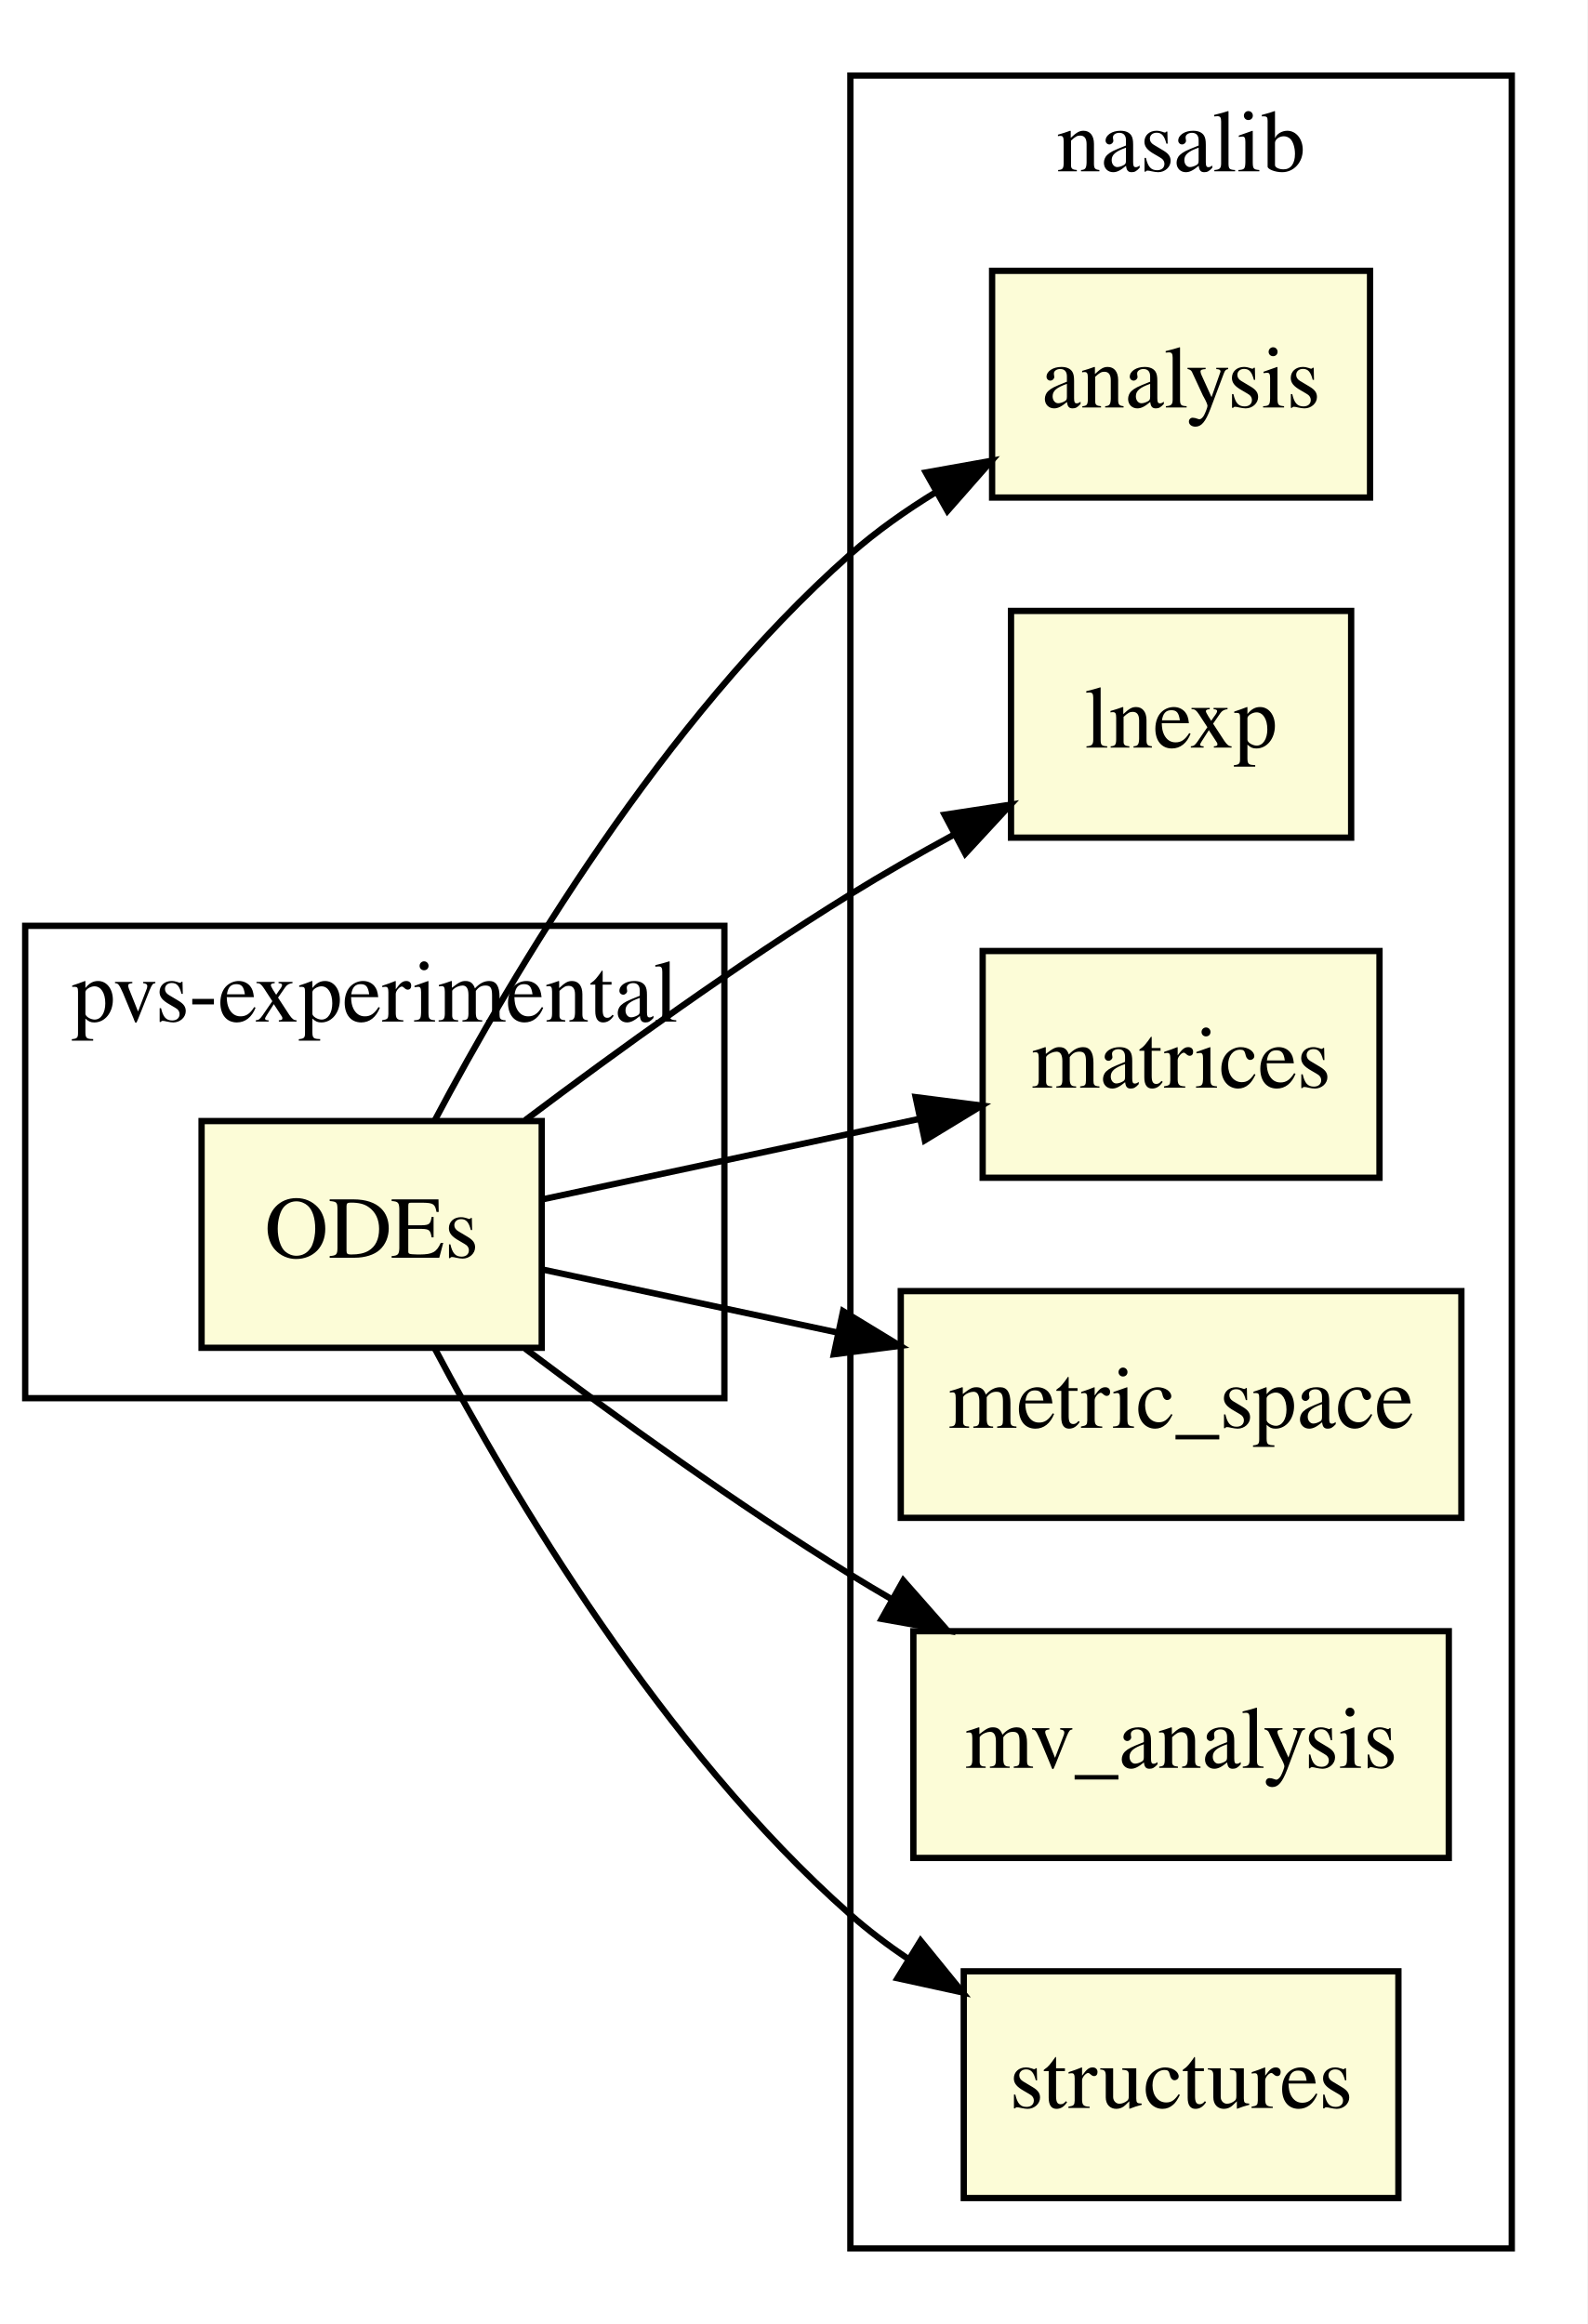
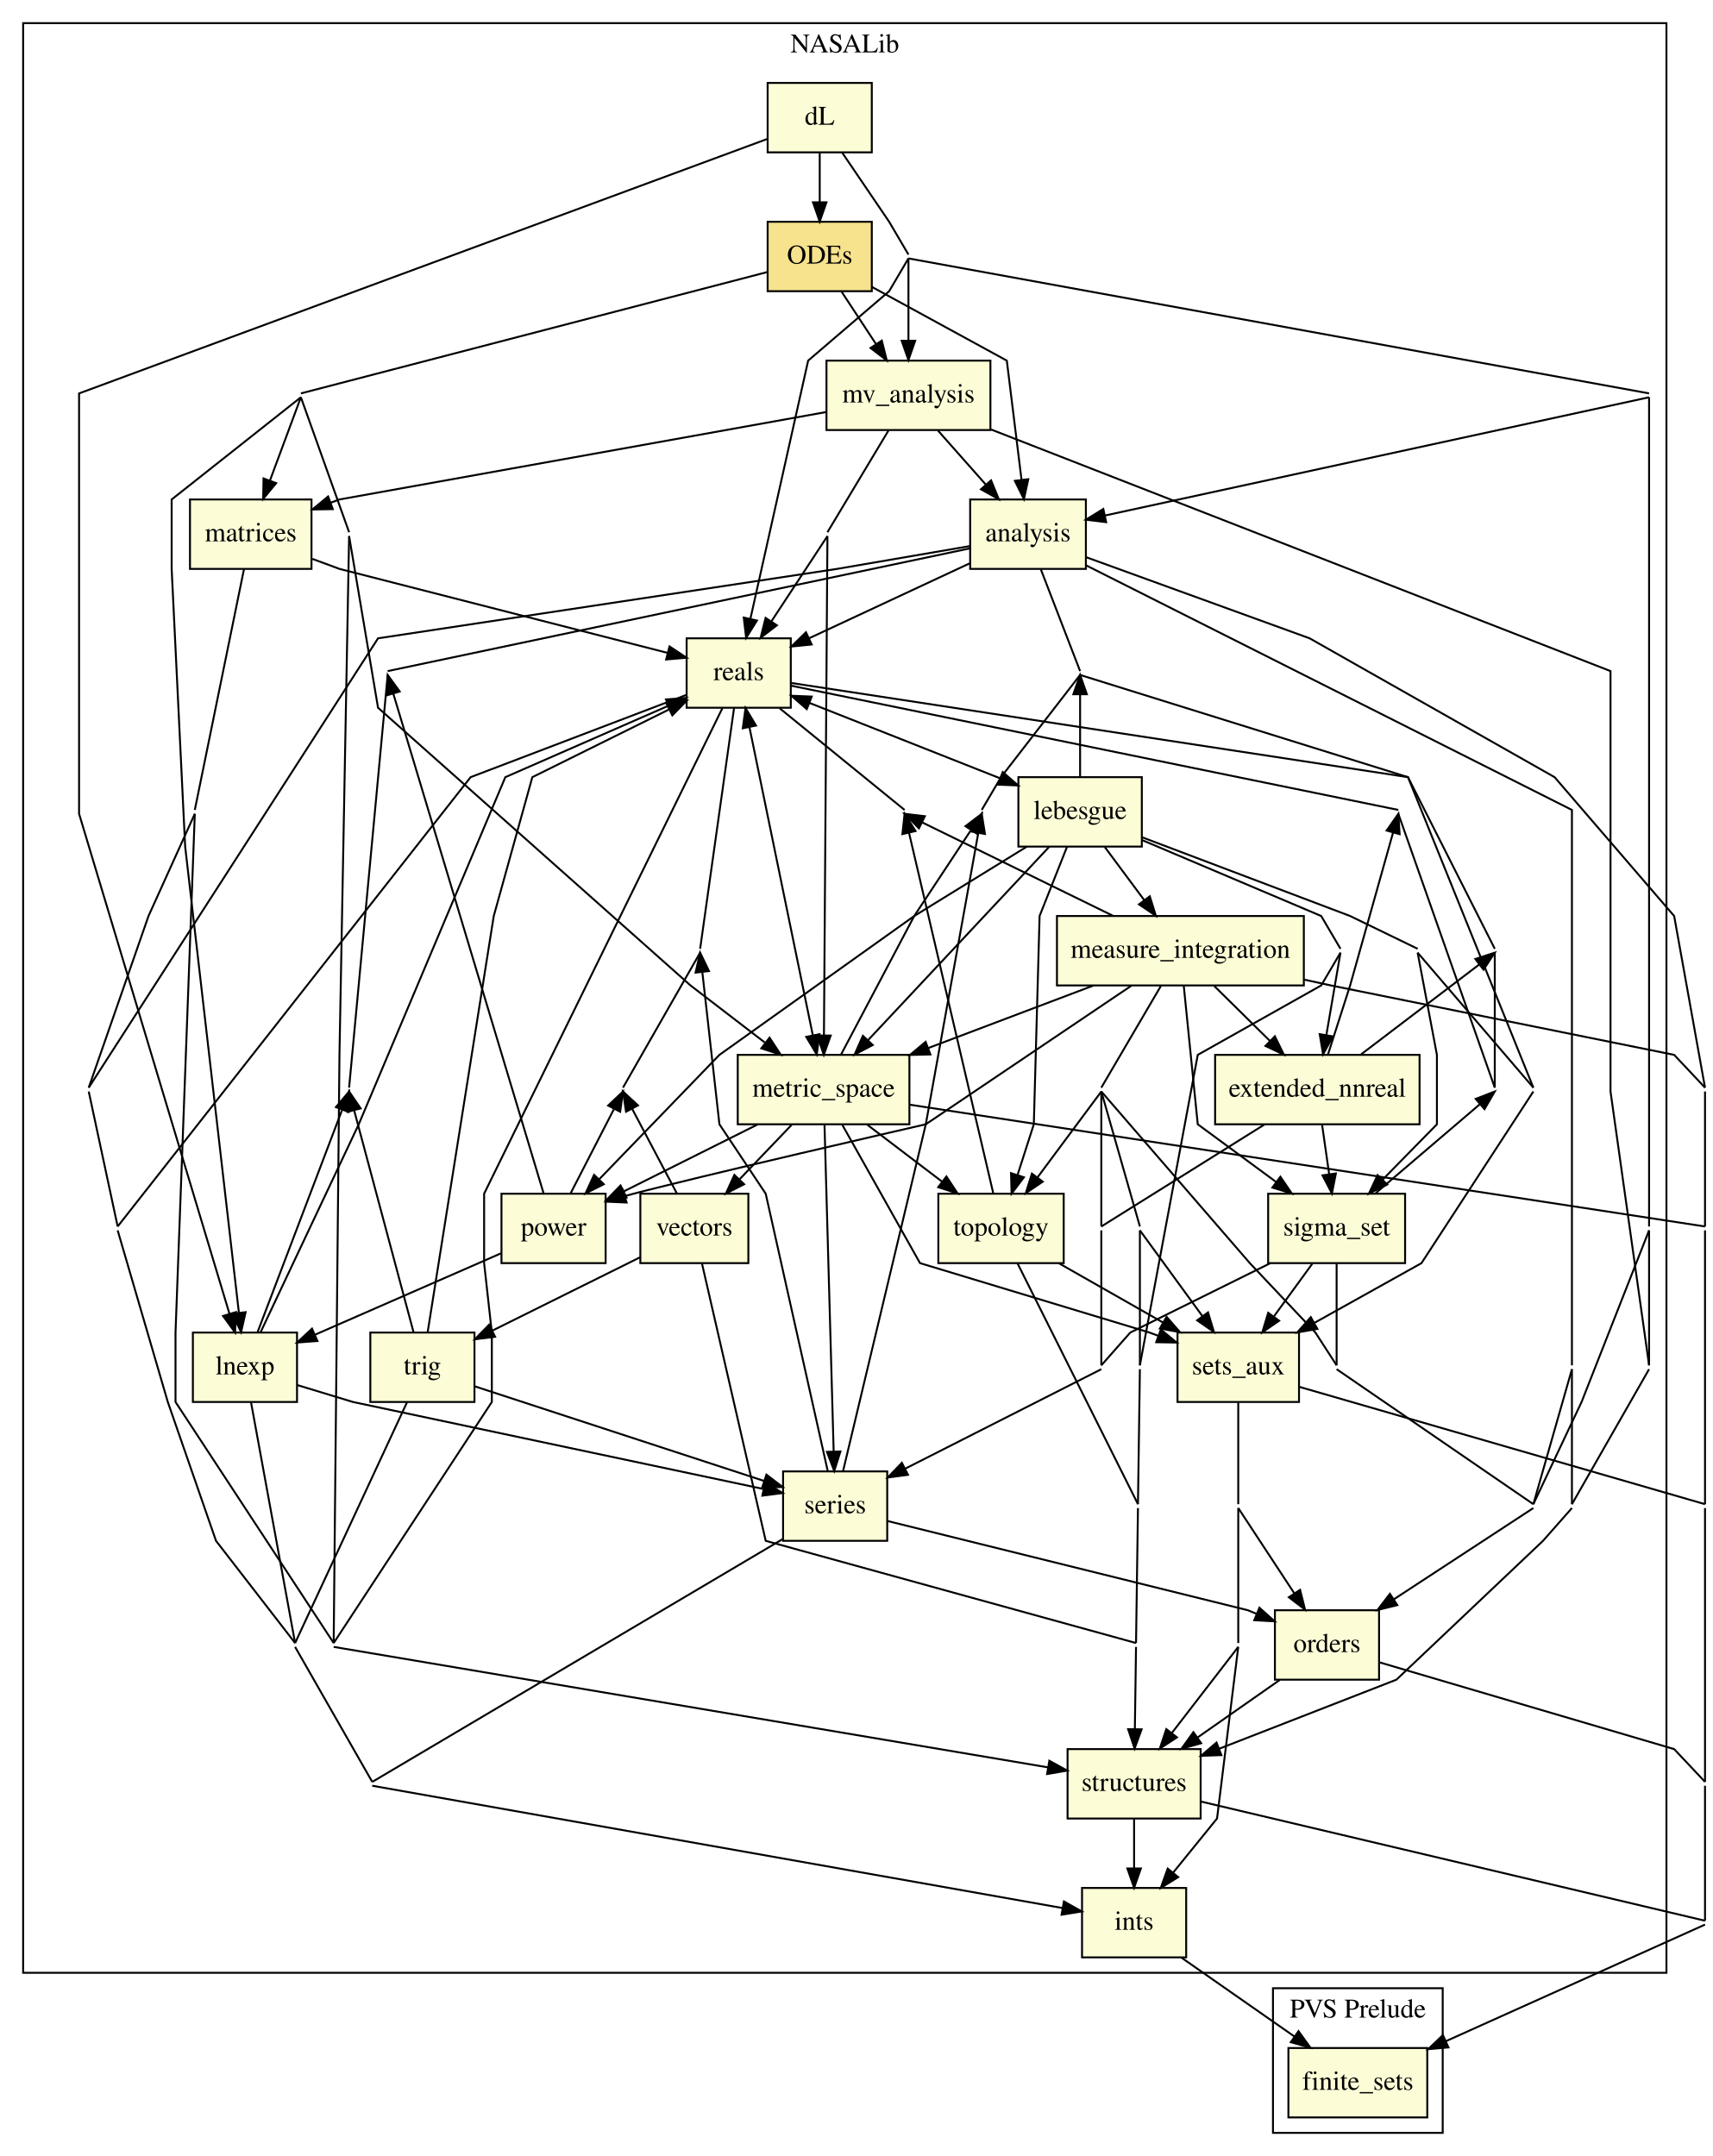
- <svg xmlns="http://www.w3.org/2000/svg" width="252pt" height="369pt" viewBox="0.00 0.00 252.00 369.00">
-   <g id="graph0" class="graph" transform="scale(1 1) rotate(0) translate(4 365)">
-     <polygon fill="white" stroke="transparent" points="-4,4 -4,-365 248,-365 248,4 -4,4" />
+ <svg xmlns="http://www.w3.org/2000/svg" width="888pt" height="1118pt" viewBox="0.00 0.00 888.00 1118.00">
+   <g id="graph0" class="graph" transform="scale(1 1) rotate(0) translate(4 1114)">
+     <polygon fill="white" stroke="transparent" points="-4,4 -4,-1114 884,-1114 884,4 -4,4" />
    <g id="clust1" class="cluster">
-       <polygon fill="none" stroke="black" points="131,-8 131,-353 236,-353 236,-8 131,-8" />
-       <text text-anchor="middle" x="183.5" y="-337.8" font-family="Times,serif" font-size="14.00">nasalib</text>
+       <polygon fill="none" stroke="black" points="8,-91 8,-1102 860,-1102 860,-91 8,-91" />
+       <text text-anchor="middle" x="434" y="-1086.8" font-family="Times,serif" font-size="14.00">NASALib</text>
    </g>
    <g id="clust2" class="cluster">
-       <polygon fill="none" stroke="black" points="0,-143 0,-218 111,-218 111,-143 0,-143" />
-       <text text-anchor="middle" x="55.5" y="-202.8" font-family="Times,serif" font-size="14.00">pvs-experimental</text>
+       <polygon fill="none" stroke="black" points="656,-8 656,-83 744,-83 744,-8 656,-8" />
+       <text text-anchor="middle" x="700" y="-67.8" font-family="Times,serif" font-size="14.00">PVS Prelude</text>
    </g>
    <g id="node1" class="node">
-       <polygon fill="#fcfcd7" stroke="black" points="213.5,-322 153.5,-322 153.5,-286 213.5,-286 213.5,-322" />
-       <text text-anchor="middle" x="183.5" y="-300.3" font-family="Times,serif" font-size="14.00">analysis</text>
+       <polygon fill="#fcfcd7" stroke="black" points="736,-52 664,-52 664,-16 736,-16 736,-52" />
+       <text text-anchor="middle" x="700" y="-30.3" font-family="Times,serif" font-size="14.00">finite_sets</text>
    </g>
    <g id="node2" class="node">
-       <polygon fill="#fcfcd7" stroke="black" points="210.5,-268 156.5,-268 156.5,-232 210.5,-232 210.5,-268" />
-       <text text-anchor="middle" x="183.5" y="-246.3" font-family="Times,serif" font-size="14.00">lnexp</text>
+       <polygon fill="#f7e28d" stroke="black" points="448,-999 394,-999 394,-963 448,-963 448,-999" />
+       <text text-anchor="middle" x="421" y="-977.3" font-family="Times,serif" font-size="14.00">ODEs</text>
    </g>
    <g id="node3" class="node">
-       <polygon fill="#fcfcd7" stroke="black" points="215,-214 152,-214 152,-178 215,-178 215,-214" />
-       <text text-anchor="middle" x="183.5" y="-192.3" font-family="Times,serif" font-size="14.00">matrices</text>
+       <polygon fill="#fcfcd7" stroke="black" points="559,-855 499,-855 499,-819 559,-819 559,-855" />
+       <text text-anchor="middle" x="529" y="-833.3" font-family="Times,serif" font-size="14.00">analysis</text>
+     </g>
+     <g id="edge1" class="edge">
+       <path fill="none" stroke="black" d="M448.02,-965.24C476.72,-949.55 518,-927 518,-927 518,-927 522.39,-891.48 525.62,-865.32" />
+       <polygon fill="black" stroke="black" points="529.13,-865.51 526.88,-855.16 522.18,-864.66 529.13,-865.51" />
+     </g>
+     <g id="node8" class="node">
+       <polygon fill="#fcfcd7" stroke="black" points="150,-423 96,-423 96,-387 150,-387 150,-423" />
+       <text text-anchor="middle" x="123" y="-401.3" font-family="Times,serif" font-size="14.00">lnexp</text>
+     </g>
+     <g id="edge2" class="edge">
+       <path fill="none" stroke="black" d="M393.98,-972.97C325.76,-955.22 152,-910 152,-910" />
+       <path fill="none" stroke="black" d="M152,-908C152,-908 85,-855 85,-855 85,-855 85,-819 85,-819 85,-819 92,-675 92,-675 92,-675 111.98,-501.65 119.86,-433.27" />
+       <polygon fill="black" stroke="black" points="123.35,-433.57 121.01,-423.24 116.39,-432.77 123.35,-433.57" />
+     </g>
+     <g id="node9" class="node">
+       <polygon fill="#fcfcd7" stroke="black" points="157.5,-855 94.5,-855 94.5,-819 157.5,-819 157.5,-855" />
+       <text text-anchor="middle" x="126" y="-833.3" font-family="Times,serif" font-size="14.00">matrices</text>
+     </g>
+     <g id="edge3" class="edge">
+       <path fill="none" stroke="black" d="M152,-908C152,-908 143.31,-884.61 135.98,-864.87" />
+       <polygon fill="black" stroke="black" points="139.19,-863.46 132.43,-855.3 132.63,-865.9 139.19,-863.46" />
+     </g>
+     <g id="node11" class="node">
+       <polygon fill="#fcfcd7" stroke="black" points="467.5,-567 378.5,-567 378.5,-531 467.5,-531 467.5,-567" />
+       <text text-anchor="middle" x="423" y="-545.3" font-family="Times,serif" font-size="14.00">metric_space</text>
+     </g>
+     <g id="edge4" class="edge">
+       <path fill="none" stroke="black" d="M177,-836C177,-836 192,-747 192,-747 192,-747 354,-603 354,-603 354,-603 374.02,-587.62 392.49,-573.44" />
+       <polygon fill="black" stroke="black" points="394.99,-575.93 400.79,-567.06 390.73,-570.38 394.99,-575.93" />
+     </g>
+     <g id="node12" class="node">
+       <polygon fill="#fcfcd7" stroke="black" points="509.5,-927 424.5,-927 424.5,-891 509.5,-891 509.5,-927" />
+       <text text-anchor="middle" x="467" y="-905.3" font-family="Times,serif" font-size="14.00">mv_analysis</text>
+     </g>
+     <g id="edge5" class="edge">
+       <path fill="none" stroke="black" d="M432.37,-962.7C437.72,-954.56 444.2,-944.69 450.11,-935.7" />
+       <polygon fill="black" stroke="black" points="453.19,-937.38 455.76,-927.1 447.34,-933.54 453.19,-937.38" />
+     </g>
+     <g id="node19" class="node">
+       <polygon fill="#fcfcd7" stroke="black" points="618.5,-207 549.5,-207 549.5,-171 618.5,-171 618.5,-207" />
+       <text text-anchor="middle" x="584" y="-185.3" font-family="Times,serif" font-size="14.00">structures</text>
+     </g>
+     <g id="edge6" class="edge">
+       <path fill="none" stroke="black" d="M152,-908C152,-908 177,-838 177,-838" />
+       <path fill="none" stroke="black" d="M177,-836C177,-836 172,-567 172,-567 172,-567 169,-262 169,-262" />
+     </g>
+     <g id="edge7" class="edge">
+       <path fill="none" stroke="black" d="M559.25,-825.02C602.02,-809.49 675,-783 675,-783 675,-783 802,-711 802,-711 802,-711 864,-639 864,-639 864,-639 880,-550 880,-550" />
+     </g>
+     <g id="node6" class="node">
+       <polygon fill="#fcfcd7" stroke="black" points="611,-135 557,-135 557,-99 611,-99 611,-135" />
+       <text text-anchor="middle" x="584" y="-113.3" font-family="Times,serif" font-size="14.00">ints</text>
+     </g>
+     <g id="edge8" class="edge">
+       <path fill="none" stroke="black" d="M498.76,-830.81C469.64,-825.81 430,-819 430,-819 430,-819 192,-783 192,-783 192,-783 42,-550 42,-550" />
+     </g>
+     <g id="node13" class="node">
+       <polygon fill="#fcfcd7" stroke="black" points="711,-279 657,-279 657,-243 711,-243 711,-279" />
+       <text text-anchor="middle" x="684" y="-257.3" font-family="Times,serif" font-size="14.00">orders</text>
+     </g>
+     <g id="edge9" class="edge">
+       <path fill="none" stroke="black" d="M811,-404C811,-404 791,-334 791,-334" />
+       <path fill="none" stroke="black" d="M559.18,-820.8C631.93,-784.17 811,-694 811,-694 811,-694 811,-694 811,-548 811,-548 811,-406 811,-406" />
+     </g>
+     <g id="node15" class="node">
+       <polygon fill="#fcfcd7" stroke="black" points="406,-783 352,-783 352,-747 406,-747 406,-783" />
+       <text text-anchor="middle" x="379" y="-761.3" font-family="Times,serif" font-size="14.00">reals</text>
+     </g>
+     <g id="edge10" class="edge">
+       <path fill="none" stroke="black" d="M498.65,-821.83C474.66,-810.64 441.09,-794.98 415.61,-783.09" />
+       <polygon fill="black" stroke="black" points="416.83,-779.79 406.28,-778.73 413.87,-786.13 416.83,-779.79" />
+     </g>
+     <g id="edge11" class="edge">
+       <path fill="none" stroke="black" d="M811,-404C811,-404 811,-334 811,-334" />
+       <path fill="none" stroke="black" d="M811,-332C811,-332 796,-315 796,-315 796,-315 720,-243 720,-243 720,-243 667.91,-222.7 628.2,-207.23" />
+       <polygon fill="black" stroke="black" points="629.26,-203.88 618.67,-203.51 626.72,-210.4 629.26,-203.88" />
    </g>
    <g id="node4" class="node">
-       <polygon fill="#fcfcd7" stroke="black" points="228,-160 139,-160 139,-124 228,-124 228,-160" />
-       <text text-anchor="middle" x="183.5" y="-138.3" font-family="Times,serif" font-size="14.00">metric_space</text>
+       <polygon fill="#fcfcd7" stroke="black" points="448,-1071 394,-1071 394,-1035 448,-1035 448,-1071" />
+       <text text-anchor="middle" x="421" y="-1049.3" font-family="Times,serif" font-size="14.00">dL</text>
+     </g>
+     <g id="edge12" class="edge">
+       <path fill="none" stroke="black" d="M421,-1034.7C421,-1026.98 421,-1017.71 421,-1009.11" />
+       <polygon fill="black" stroke="black" points="424.5,-1009.1 421,-999.1 417.5,-1009.1 424.5,-1009.1" />
+     </g>
+     <g id="edge13" class="edge">
+       <path fill="none" stroke="black" d="M851,-908C851,-908 655.18,-865.43 568.96,-846.69" />
+       <polygon fill="black" stroke="black" points="569.52,-843.23 559,-844.52 568.03,-850.07 569.52,-843.23" />
+       <path fill="none" stroke="black" d="M467,-980C467,-980 851,-910 851,-910" />
+     </g>
+     <g id="edge14" class="edge">
+       <path fill="none" stroke="black" d="M394,-1042.01C306.59,-1009.69 37,-910 37,-910 37,-910 37,-910 37,-692 37,-692 93.65,-503.59 115,-432.62" />
+       <polygon fill="black" stroke="black" points="118.35,-433.62 117.88,-423.03 111.65,-431.6 118.35,-433.62" />
+     </g>
+     <g id="edge15" class="edge">
+       <path fill="none" stroke="black" d="M467,-980C467,-980 467,-957.03 467,-937.41" />
+       <polygon fill="black" stroke="black" points="470.5,-937.3 467,-927.3 463.5,-937.3 470.5,-937.3" />
+     </g>
+     <g id="edge16" class="edge">
+       <path fill="none" stroke="black" d="M851,-908C851,-908 851,-766 851,-766 851,-766 851,-766 851,-620 851,-620 851,-478 851,-478" />
+       <path fill="none" stroke="black" d="M851,-476C851,-476 816,-387 816,-387 816,-387 791,-334 791,-334" />
+     </g>
+     <g id="edge17" class="edge">
+       <path fill="none" stroke="black" d="M432.59,-1034.94C443.11,-1019.45 457,-999 457,-999 457,-999 467,-982 467,-982" />
+       <path fill="none" stroke="black" d="M467,-980C467,-980 457,-963 457,-963 457,-963 415,-927 415,-927 415,-927 395.32,-839.01 385.06,-793.12" />
+       <polygon fill="black" stroke="black" points="388.45,-792.23 382.85,-783.23 381.62,-793.75 388.45,-792.23" />
+     </g>
+     <g id="edge18" class="edge">
+       <path fill="none" stroke="black" d="M851,-476C851,-476 851,-406 851,-406" />
    </g>
    <g id="node5" class="node">
-       <polygon fill="#fcfcd7" stroke="black" points="226,-106 141,-106 141,-70 226,-70 226,-106" />
-       <text text-anchor="middle" x="183.5" y="-84.3" font-family="Times,serif" font-size="14.00">mv_analysis</text>
-     </g>
-     <g id="node6" class="node">
-       <polygon fill="#fcfcd7" stroke="black" points="218,-52 149,-52 149,-16 218,-16 218,-52" />
-       <text text-anchor="middle" x="183.5" y="-30.3" font-family="Times,serif" font-size="14.00">structures</text>
+       <polygon fill="#fcfcd7" stroke="black" points="732,-567 626,-567 626,-531 732,-531 732,-567" />
+       <text text-anchor="middle" x="679" y="-545.3" font-family="Times,serif" font-size="14.00">extended_nnreal</text>
+     </g>
+     <g id="edge19" class="edge">
+       <path fill="none" stroke="black" d="M771,-622C771,-622 726,-711 726,-711 726,-711 556,-764 556,-764" />
+       <path fill="none" stroke="black" d="M701.74,-567.3C721.54,-582.36 749.13,-603.36 762.74,-613.71" />
+       <polygon fill="black" stroke="black" points="760.92,-616.73 771,-620 765.16,-611.16 760.92,-616.73" />
+     </g>
+     <g id="edge20" class="edge">
+       <path fill="none" stroke="black" d="M684.47,-567.06C689.44,-582.55 696,-603 696,-603 696,-603 711.72,-658.96 718.23,-682.14" />
+       <polygon fill="black" stroke="black" points="714.93,-683.32 721,-692 721.67,-681.43 714.93,-683.32" />
+       <path fill="none" stroke="black" d="M721,-694C721,-694 487.01,-741.89 406.12,-758.45" />
+     </g>
+     <g id="node16" class="node">
+       <polygon fill="#fcfcd7" stroke="black" points="456,-351 402,-351 402,-315 456,-315 456,-351" />
+       <text text-anchor="middle" x="429" y="-329.3" font-family="Times,serif" font-size="14.00">series</text>
+     </g>
+     <g id="edge21" class="edge">
+       <path fill="none" stroke="black" d="M651.6,-530.88C618.44,-510.15 567,-478 567,-478" />
+     </g>
+     <g id="node18" class="node">
+       <polygon fill="#fcfcd7" stroke="black" points="724.5,-495 653.5,-495 653.5,-459 724.5,-459 724.5,-495" />
+       <text text-anchor="middle" x="689" y="-473.3" font-family="Times,serif" font-size="14.00">sigma_set</text>
+     </g>
+     <g id="edge22" class="edge">
+       <path fill="none" stroke="black" d="M681.47,-530.7C682.57,-522.98 683.9,-513.71 685.13,-505.11" />
+       <polygon fill="black" stroke="black" points="688.61,-505.5 686.56,-495.1 681.68,-504.51 688.61,-505.5" />
+     </g>
+     <g id="edge23" class="edge">
+       <path fill="none" stroke="black" d="M608.6,-98.82C625.67,-86.9 648.6,-70.89 667.22,-57.89" />
+       <polygon fill="black" stroke="black" points="669.24,-60.75 675.43,-52.15 665.23,-55.01 669.24,-60.75" />
    </g>
    <g id="node7" class="node">
-       <polygon fill="#fcfcd7" stroke="black" points="82,-187 28,-187 28,-151 82,-151 82,-187" />
-       <text text-anchor="middle" x="55" y="-165.3" font-family="Times,serif" font-size="14.00">ODEs</text>
-     </g>
-     <g id="edge1" class="edge">
-       <path fill="none" stroke="black" d="M64.99,-187.05C77.28,-210.26 101.23,-250.71 131,-277 135.11,-280.63 139.8,-283.94 144.64,-286.9" />
-       <polygon fill="black" stroke="black" points="142.98,-289.98 153.41,-291.84 146.41,-283.88 142.98,-289.98" />
-     </g>
-     <g id="edge2" class="edge">
-       <path fill="none" stroke="black" d="M79.39,-187.15C93.9,-198.07 113.12,-211.95 131,-223 136.17,-226.2 141.76,-229.38 147.28,-232.39" />
-       <polygon fill="black" stroke="black" points="145.96,-235.64 156.43,-237.24 149.24,-229.46 145.96,-235.64" />
-     </g>
-     <g id="edge3" class="edge">
-       <path fill="none" stroke="black" d="M82.21,-174.59C99.47,-178.28 122.4,-183.17 141.98,-187.35" />
-       <polygon fill="black" stroke="black" points="141.36,-190.8 151.87,-189.46 142.82,-183.95 141.36,-190.8" />
-     </g>
-     <g id="edge4" class="edge">
-       <path fill="none" stroke="black" d="M82.21,-163.41C95.76,-160.51 112.8,-156.88 128.97,-153.42" />
-       <polygon fill="black" stroke="black" points="129.84,-156.82 138.89,-151.31 128.38,-149.97 129.84,-156.82" />
-     </g>
-     <g id="edge5" class="edge">
-       <path fill="none" stroke="black" d="M79.39,-150.85C93.9,-139.93 113.12,-126.05 131,-115 133.14,-113.68 135.35,-112.36 137.61,-111.05" />
-       <polygon fill="black" stroke="black" points="139.4,-114.05 146.4,-106.1 135.97,-107.95 139.4,-114.05" />
-     </g>
-     <g id="edge6" class="edge">
-       <path fill="none" stroke="black" d="M64.99,-150.95C77.28,-127.74 101.23,-87.29 131,-61 133.81,-58.52 136.9,-56.18 140.11,-54.01" />
-       <polygon fill="black" stroke="black" points="142.15,-56.86 148.83,-48.64 138.48,-50.9 142.15,-56.86" />
+       <polygon fill="#fcfcd7" stroke="black" points="588,-711 524,-711 524,-675 588,-675 588,-711" />
+       <text text-anchor="middle" x="556" y="-689.3" font-family="Times,serif" font-size="14.00">lebesgue</text>
+     </g>
+     <g id="edge24" class="edge">
+       <path fill="none" stroke="black" d="M556,-711.3C556,-724.58 556,-742.47 556,-753.62" />
+       <polygon fill="black" stroke="black" points="552.5,-754 556,-764 559.5,-754 552.5,-754" />
+     </g>
+     <g id="edge25" class="edge">
+       <path fill="none" stroke="black" d="M691,-620C691,-620 687.06,-597.03 683.7,-577.41" />
+       <polygon fill="black" stroke="black" points="687.11,-576.57 681.97,-567.3 680.21,-577.75 687.11,-576.57" />
+     </g>
+     <g id="node10" class="node">
+       <polygon fill="#fcfcd7" stroke="black" points="672,-639 544,-639 544,-603 672,-603 672,-639" />
+       <text text-anchor="middle" x="608" y="-617.3" font-family="Times,serif" font-size="14.00">measure_integration</text>
+     </g>
+     <g id="edge26" class="edge">
+       <path fill="none" stroke="black" d="M568.85,-674.7C575.03,-666.39 582.54,-656.28 589.32,-647.14" />
+       <polygon fill="black" stroke="black" points="592.14,-649.22 595.29,-639.1 586.52,-645.04 592.14,-649.22" />
+     </g>
+     <g id="edge27" class="edge">
+       <path fill="none" stroke="black" d="M539.96,-674.87C516.59,-649.92 473.06,-603.45 446.2,-574.77" />
+       <polygon fill="black" stroke="black" points="448.49,-572.1 439.1,-567.19 443.38,-576.88 448.49,-572.1" />
+     </g>
+     <g id="node14" class="node">
+       <polygon fill="#fcfcd7" stroke="black" points="310,-495 256,-495 256,-459 310,-459 310,-495" />
+       <text text-anchor="middle" x="283" y="-473.3" font-family="Times,serif" font-size="14.00">power</text>
+     </g>
+     <g id="edge28" class="edge">
+       <path fill="none" stroke="black" d="M528.32,-674.94C503.18,-659.45 470,-639 470,-639 470,-639 369,-567 369,-567 369,-567 332.2,-528.91 306.74,-502.57" />
+       <polygon fill="black" stroke="black" points="309.05,-499.92 299.58,-495.16 304.01,-504.78 309.05,-499.92" />
+     </g>
+     <g id="node17" class="node">
+       <polygon fill="#fcfcd7" stroke="black" points="669.5,-423 606.5,-423 606.5,-387 669.5,-387 669.5,-423" />
+       <text text-anchor="middle" x="638" y="-401.3" font-family="Times,serif" font-size="14.00">sets_aux</text>
+     </g>
+     <g id="edge30" class="edge">
+       <path fill="none" stroke="black" d="M731,-620C731,-620 791,-550 791,-550" />
+       <path fill="none" stroke="black" d="M791,-548C791,-548 733,-459 733,-459 733,-459 703.68,-442.64 677.61,-428.1" />
+       <polygon fill="black" stroke="black" points="679.02,-424.88 668.58,-423.06 675.61,-430.99 679.02,-424.88" />
+     </g>
+     <g id="edge31" class="edge">
+       <path fill="none" stroke="black" d="M731,-620C731,-620 741,-567 741,-567 741,-567 741,-531 741,-531 741,-531 726.45,-516.17 712.75,-502.2" />
+       <polygon fill="black" stroke="black" points="715.24,-499.75 705.74,-495.06 710.24,-504.65 715.24,-499.75" />
+       <path fill="none" stroke="black" d="M588.12,-679.84C629.45,-664.19 696,-639 696,-639 696,-639 731,-622 731,-622" />
+     </g>
+     <g id="edge32" class="edge">
+       <path fill="none" stroke="black" d="M691,-620C691,-620 681,-603 681,-603 681,-603 617,-567 617,-567 617,-567 587,-406 587,-406" />
+       <path fill="none" stroke="black" d="M588.19,-678.35C625.23,-662.65 681,-639 681,-639 681,-639 691,-622 691,-622" />
+     </g>
+     <g id="node20" class="node">
+       <polygon fill="#fcfcd7" stroke="black" points="547.5,-495 482.5,-495 482.5,-459 547.5,-459 547.5,-495" />
+       <text text-anchor="middle" x="515" y="-473.3" font-family="Times,serif" font-size="14.00">topology</text>
+     </g>
+     <g id="edge33" class="edge">
+       <path fill="none" stroke="black" d="M549.24,-674.94C543.1,-659.45 535,-639 535,-639 535,-639 532,-531 532,-531 532,-531 527.84,-518.02 523.63,-504.9" />
+       <polygon fill="black" stroke="black" points="526.86,-503.51 520.47,-495.06 520.19,-505.65 526.86,-503.51" />
+     </g>
+     <g id="edge34" class="edge">
+       <path fill="none" stroke="black" d="M177,-550C177,-550 197,-764 197,-764" />
+       <path fill="none" stroke="black" d="M129.51,-423.13C140.96,-453.22 164.32,-514.65 173.33,-538.36" />
+       <polygon fill="black" stroke="black" points="170.17,-539.9 177,-548 176.72,-537.41 170.17,-539.9" />
+       <path fill="none" stroke="black" d="M197,-766C197,-766 417.23,-812.43 498.95,-829.66" />
+     </g>
+     <g id="edge35" class="edge">
+       <path fill="none" stroke="black" d="M126.14,-386.87C133.05,-349.1 149,-262 149,-262" />
+     </g>
+     <g id="edge36" class="edge">
+       <path fill="none" stroke="black" d="M131.08,-423.12C147.24,-457.35 182,-531 182,-531 182,-531 258,-711 258,-711 258,-711 307.02,-732.47 342.66,-748.08" />
+       <polygon fill="black" stroke="black" points="341.28,-751.3 351.85,-752.11 344.09,-744.89 341.28,-751.3" />
+     </g>
+     <g id="edge37" class="edge">
+       <path fill="none" stroke="black" d="M150.02,-395.8C164.34,-391.45 179,-387 179,-387 179,-387 321.92,-356.7 391.64,-341.92" />
+       <polygon fill="black" stroke="black" points="392.71,-345.27 401.77,-339.77 391.26,-338.42 392.71,-345.27" />
+     </g>
+     <g id="edge38" class="edge">
+       <path fill="none" stroke="black" d="M149,-260C149,-260 189,-190 189,-190" />
+       <path fill="none" stroke="black" d="M189,-188C189,-188 448.36,-142.04 546.76,-124.6" />
+       <polygon fill="black" stroke="black" points="547.61,-128 556.85,-122.81 546.39,-121.11 547.61,-128" />
+       <path fill="none" stroke="black" d="M42,-548C42,-548 57,-478 57,-478" />
+       <path fill="none" stroke="black" d="M57,-476C57,-476 83,-387 83,-387 83,-387 108,-315 108,-315 108,-315 149,-262 149,-262" />
+       <path fill="none" stroke="black" d="M122.5,-818.87C114.79,-781.1 97,-694 97,-694" />
+       <path fill="none" stroke="black" d="M97,-692C97,-692 73,-639 73,-639 73,-639 42,-550 42,-550" />
+     </g>
+     <g id="edge39" class="edge">
+       <path fill="none" stroke="black" d="M157.95,-824.19C165.8,-821.29 172,-819 172,-819 172,-819 282.66,-790.67 342.16,-775.43" />
+       <polygon fill="black" stroke="black" points="343.12,-778.8 351.94,-772.93 341.38,-772.02 343.12,-778.8" />
+     </g>
+     <g id="edge40" class="edge">
+       <path fill="none" stroke="black" d="M169,-260C169,-260 432.33,-215.58 539.46,-197.51" />
+       <polygon fill="black" stroke="black" points="540.05,-200.96 549.33,-195.85 538.89,-194.06 540.05,-200.96" />
+       <path fill="none" stroke="black" d="M97,-692C97,-692 87,-423 87,-423 87,-423 87,-387 87,-387 87,-387 169,-262 169,-262" />
+     </g>
+     <g id="edge41" class="edge">
+       <path fill="none" stroke="black" d="M672.06,-606.04C680.33,-604.24 686,-603 686,-603 686,-603 864,-567 864,-567 864,-567 880,-550 880,-550" />
+       <path fill="none" stroke="black" d="M880,-548C880,-548 880,-478 880,-478" />
+     </g>
+     <g id="edge42" class="edge">
+       <path fill="none" stroke="black" d="M625.55,-602.7C634.23,-594.14 644.86,-583.66 654.35,-574.3" />
+       <polygon fill="black" stroke="black" points="656.99,-576.62 661.65,-567.1 652.07,-571.63 656.99,-576.62" />
+     </g>
+     <g id="edge43" class="edge">
+       <path fill="none" stroke="black" d="M562.74,-602.88C536.91,-593.1 504.35,-580.78 477.16,-570.49" />
+       <polygon fill="black" stroke="black" points="478.38,-567.21 467.79,-566.95 475.9,-573.76 478.38,-567.21" />
+     </g>
+     <g id="edge44" class="edge">
+       <path fill="none" stroke="black" d="M567,-548C567,-548 644,-459 644,-459 644,-459 678,-423 678,-423 678,-423 689,-406 689,-406" />
+       <path fill="none" stroke="black" d="M689,-404C689,-404 791,-334 791,-334" />
+       <path fill="none" stroke="black" d="M791,-332C791,-332 749.94,-305.14 718.69,-284.69" />
+       <polygon fill="black" stroke="black" points="720.46,-281.67 710.18,-279.12 716.63,-287.53 720.46,-281.67" />
+     </g>
+     <g id="edge45" class="edge">
+       <path fill="none" stroke="black" d="M582.55,-602.84C544.19,-576.98 476,-531 476,-531 476,-531 355.8,-503.44 319.91,-493.79" />
+       <polygon fill="black" stroke="black" points="320.87,-490.42 310.29,-490.88 318.85,-497.13 320.87,-490.42" />
+     </g>
+     <g id="edge46" class="edge">
+       <path fill="none" stroke="black" d="M573.02,-639.12C540.27,-655.15 493.56,-678.02 474.08,-687.56" />
+       <polygon fill="black" stroke="black" points="472.44,-684.46 465,-692 475.52,-690.75 472.44,-684.46" />
+     </g>
+     <g id="edge47" class="edge">
+       <path fill="none" stroke="black" d="M567,-548C567,-548 567,-478 567,-478" />
+       <path fill="none" stroke="black" d="M567,-404C567,-404 506.31,-373.21 465.42,-352.47" />
+       <polygon fill="black" stroke="black" points="466.77,-349.23 456.26,-347.83 463.6,-355.47 466.77,-349.23" />
+       <path fill="none" stroke="black" d="M567,-476C567,-476 567,-406 567,-406" />
+     </g>
+     <g id="edge48" class="edge">
+       <path fill="none" stroke="black" d="M587,-476C587,-476 604.83,-451.52 619.41,-431.52" />
+       <polygon fill="black" stroke="black" points="622.33,-433.45 625.39,-423.3 616.68,-429.32 622.33,-433.45" />
+     </g>
+     <g id="edge49" class="edge">
+       <path fill="none" stroke="black" d="M609.74,-602.84C612.35,-576.98 617,-531 617,-531 617,-531 638.26,-515.35 657.68,-501.05" />
+       <polygon fill="black" stroke="black" points="659.84,-503.81 665.82,-495.06 655.69,-498.17 659.84,-503.81" />
+     </g>
+     <g id="edge50" class="edge">
+       <path fill="none" stroke="black" d="M587,-476C587,-476 587,-406 587,-406" />
+       <path fill="none" stroke="black" d="M567,-548C567,-548 587,-478 587,-478" />
+       <path fill="none" stroke="black" d="M587,-404C587,-404 586,-334 586,-334" />
+     </g>
+     <g id="edge51" class="edge">
+       <path fill="none" stroke="black" d="M597.87,-602.7C585.72,-581.97 567,-550 567,-550" />
+       <path fill="none" stroke="black" d="M567,-548C567,-548 548.82,-523.52 533.96,-503.52" />
+       <polygon fill="black" stroke="black" points="536.63,-501.24 527.85,-495.3 531.01,-505.42 536.63,-501.24" />
+     </g>
+     <g id="edge52" class="edge">
+       <path fill="none" stroke="black" d="M880,-476C880,-476 880,-334 880,-334" />
+       <path fill="none" stroke="black" d="M467.65,-541.16C582.64,-523.55 880,-478 880,-478" />
+     </g>
+     <g id="edge53" class="edge">
+       <path fill="none" stroke="black" d="M556,-766C556,-766 543.67,-797.97 535.67,-818.7" />
+       <path fill="none" stroke="black" d="M432.06,-567.16C445.72,-593.02 470,-639 470,-639 470,-639 489.28,-668.19 499.22,-683.25" />
+       <polygon fill="black" stroke="black" points="496.57,-685.58 505,-692 502.41,-681.73 496.57,-685.58" />
+       <path fill="none" stroke="black" d="M505,-694C505,-694 515,-711 515,-711 515,-711 556,-764 556,-764" />
+     </g>
+     <g id="edge54" class="edge">
+       <path fill="none" stroke="black" d="M388.75,-530.88C367.74,-520.37 340.85,-506.92 319.44,-496.22" />
+       <polygon fill="black" stroke="black" points="320.85,-493.01 310.34,-491.67 317.72,-499.27 320.85,-493.01" />
+     </g>
+     <g id="edge56" class="edge">
+       <path fill="none" stroke="black" d="M423.48,-530.85C424.52,-493.83 426.98,-406.18 428.23,-361.39" />
+       <polygon fill="black" stroke="black" points="431.74,-361.33 428.52,-351.23 424.74,-361.13 431.74,-361.33" />
+     </g>
+     <g id="edge57" class="edge">
+       <path fill="none" stroke="black" d="M432.64,-530.84C447.17,-504.98 473,-459 473,-459 473,-459 592,-423 592,-423 592,-423 593.75,-422.35 596.57,-421.31" />
+       <polygon fill="black" stroke="black" points="597.88,-424.56 606.05,-417.81 595.46,-417.99 597.88,-424.56" />
+     </g>
+     <g id="edge58" class="edge">
+       <path fill="none" stroke="black" d="M445.74,-530.7C457.44,-521.8 471.86,-510.82 484.51,-501.2" />
+       <polygon fill="black" stroke="black" points="486.68,-503.94 492.52,-495.1 482.44,-498.37 486.68,-503.94" />
+     </g>
+     <g id="node22" class="node">
+       <polygon fill="#fcfcd7" stroke="black" points="384,-495 328,-495 328,-459 384,-459 384,-495" />
+       <text text-anchor="middle" x="356" y="-473.3" font-family="Times,serif" font-size="14.00">vectors</text>
+     </g>
+     <g id="edge59" class="edge">
+       <path fill="none" stroke="black" d="M406.44,-530.7C398.32,-522.22 388.41,-511.86 379.53,-502.58" />
+       <polygon fill="black" stroke="black" points="381.81,-499.91 372.37,-495.1 376.76,-504.75 381.81,-499.91" />
+     </g>
+     <g id="edge60" class="edge">
+       <path fill="none" stroke="black" d="M482.33,-890.7C489.76,-882.3 498.82,-872.07 506.98,-862.86" />
+       <polygon fill="black" stroke="black" points="509.84,-864.91 513.85,-855.1 504.6,-860.27 509.84,-864.91" />
+     </g>
+     <g id="edge61" class="edge">
+       <path fill="none" stroke="black" d="M424.42,-900.35C342.72,-885.67 172,-855 172,-855 172,-855 170.25,-854.35 167.43,-853.31" />
+       <polygon fill="black" stroke="black" points="168.54,-849.99 157.95,-849.81 166.12,-856.56 168.54,-849.99" />
+     </g>
+     <g id="edge62" class="edge">
+       <path fill="none" stroke="black" d="M425,-836C425,-836 423.69,-648.36 423.19,-577.06" />
+       <polygon fill="black" stroke="black" points="426.69,-577.01 423.12,-567.03 419.69,-577.06 426.69,-577.01" />
+     </g>
+     <g id="edge63" class="edge">
+       <path fill="none" stroke="black" d="M425,-836C425,-836 409.06,-811.74 395.95,-791.79" />
+       <polygon fill="black" stroke="black" points="398.79,-789.74 390.37,-783.3 392.94,-793.58 398.79,-789.74" />
+       <path fill="none" stroke="black" d="M456.62,-890.7C444.18,-869.97 425,-838 425,-838" />
+     </g>
+     <g id="edge64" class="edge">
+       <path fill="none" stroke="black" d="M509.83,-891.29C606.05,-853.76 831,-766 831,-766 831,-766 831,-766 831,-548 831,-548 851,-406 851,-406" />
+       <path fill="none" stroke="black" d="M851,-404C851,-404 811,-334 811,-334" />
+     </g>
+     <g id="edge65" class="edge">
+       <path fill="none" stroke="black" d="M880,-188C880,-188 880,-118 880,-118" />
+       <path fill="none" stroke="black" d="M711.34,-251.95C761.69,-237.12 864,-207 864,-207 864,-207 880,-190 880,-190" />
+     </g>
+     <g id="edge66" class="edge">
+       <path fill="none" stroke="black" d="M659.54,-242.88C646.7,-233.89 630.8,-222.76 616.91,-213.03" />
+       <polygon fill="black" stroke="black" points="618.76,-210.06 608.56,-207.19 614.74,-215.79 618.76,-210.06" />
+     </g>
+     <g id="edge67" class="edge">
+       <path fill="none" stroke="black" d="M277.88,-495.03C261.75,-548.67 212.35,-712.95 199.88,-754.42" />
+       <polygon fill="black" stroke="black" points="196.53,-753.42 197,-764 203.23,-755.43 196.53,-753.42" />
+     </g>
+     <g id="edge68" class="edge">
+       <path fill="none" stroke="black" d="M255.86,-464.13C229.34,-452.53 188.81,-434.79 159.49,-421.96" />
+       <polygon fill="black" stroke="black" points="160.57,-418.62 150.01,-417.82 157.77,-425.03 160.57,-418.62" />
+     </g>
+     <g id="edge69" class="edge">
+       <path fill="none" stroke="black" d="M319,-550C319,-550 359,-620 359,-620" />
+       <path fill="none" stroke="black" d="M359,-622C359,-622 371.27,-709.1 376.59,-746.87" />
+       <path fill="none" stroke="black" d="M291.9,-495.3C298.98,-509.07 308.61,-527.79 314.28,-538.82" />
+       <polygon fill="black" stroke="black" points="311.31,-540.71 319,-548 317.54,-537.51 311.31,-540.71" />
+     </g>
+     <g id="edge70" class="edge">
+       <path fill="none" stroke="black" d="M351.87,-753.66C311.42,-738.23 240,-711 240,-711 240,-711 57,-478 57,-478" />
+     </g>
+     <g id="edge71" class="edge">
+       <path fill="none" stroke="black" d="M415.7,-749.49C444.5,-738.1 484.6,-722.24 514.56,-710.39" />
+       <polygon fill="black" stroke="black" points="414.28,-746.28 406.27,-753.22 416.85,-752.79 414.28,-746.28" />
+       <polygon fill="black" stroke="black" points="515.89,-713.63 523.9,-706.69 513.31,-707.12 515.89,-713.63" />
+     </g>
+     <g id="edge72" class="edge">
+       <path fill="none" stroke="black" d="M384.55,-737C393,-695.93 408.98,-618.21 417.43,-577.09" />
+       <polygon fill="black" stroke="black" points="381.11,-736.35 382.53,-746.85 387.97,-737.76 381.11,-736.35" />
+       <polygon fill="black" stroke="black" points="420.87,-577.73 419.46,-567.23 414.01,-576.32 420.87,-577.73" />
+     </g>
+     <g id="edge73" class="edge">
+       <path fill="none" stroke="black" d="M406.23,-759.84C488.03,-747.35 726,-711 726,-711 726,-711 791,-550 791,-550" />
+     </g>
+     <g id="edge74" class="edge">
+       <path fill="none" stroke="black" d="M370.54,-746.76C341.41,-687.39 247,-495 247,-495 247,-495 247,-459 247,-459 247,-459 251,-423 251,-423 251,-423 251,-387 251,-387 251,-387 169,-262 169,-262" />
+     </g>
+     <g id="edge75" class="edge">
+       <path fill="none" stroke="black" d="M433.09,-351.14C444.52,-399.07 476,-531 476,-531 476,-531 496.84,-646.68 503.19,-681.93" />
+       <polygon fill="black" stroke="black" points="499.78,-682.78 505,-692 506.67,-681.54 499.78,-682.78" />
+     </g>
+     <g id="edge76" class="edge">
+       <path fill="none" stroke="black" d="M401.94,-315.99C339.17,-278.85 189,-190 189,-190" />
+     </g>
+     <g id="edge77" class="edge">
+       <path fill="none" stroke="black" d="M456.1,-325.29C513.69,-311.03 643,-279 643,-279 643,-279 644.77,-278.27 647.56,-277.11" />
+       <polygon fill="black" stroke="black" points="648.98,-280.31 656.88,-273.24 646.3,-273.84 648.98,-280.31" />
+     </g>
+     <g id="edge78" class="edge">
+       <path fill="none" stroke="black" d="M425.15,-351.23C415.86,-392.76 393,-495 393,-495 393,-495 369,-531 369,-531 369,-531 362.77,-586.41 360.15,-609.79" />
+       <polygon fill="black" stroke="black" points="356.64,-609.67 359,-620 363.59,-610.45 356.64,-609.67" />
+     </g>
+     <g id="edge79" class="edge">
+       <path fill="none" stroke="black" d="M669.64,-394.85C735.23,-375.87 880,-334 880,-334" />
+       <path fill="none" stroke="black" d="M880,-332C880,-332 880,-190 880,-190" />
+     </g>
+     <g id="edge80" class="edge">
+       <path fill="none" stroke="black" d="M638,-260C638,-260 627,-171 627,-171 627,-171 615.41,-156.71 604.26,-142.97" />
+       <polygon fill="black" stroke="black" points="606.86,-140.62 597.84,-135.06 601.42,-145.03 606.86,-140.62" />
+     </g>
+     <g id="edge81" class="edge">
+       <path fill="none" stroke="black" d="M638,-332C638,-332 653.94,-307.74 667.05,-287.79" />
+       <polygon fill="black" stroke="black" points="670.06,-289.58 672.63,-279.3 664.21,-285.74 670.06,-289.58" />
+     </g>
+     <g id="edge82" class="edge">
+       <path fill="none" stroke="black" d="M638,-386.7C638,-365.97 638,-334 638,-334" />
+       <path fill="none" stroke="black" d="M638,-332C638,-332 638,-262 638,-262" />
+       <path fill="none" stroke="black" d="M638,-260C638,-260 618.95,-235.31 603.48,-215.25" />
+       <polygon fill="black" stroke="black" points="606.23,-213.08 597.35,-207.3 600.69,-217.36 606.23,-213.08" />
+     </g>
+     <g id="edge83" class="edge">
+       <path fill="none" stroke="black" d="M771,-550C771,-550 771,-620 771,-620" />
+     </g>
+     <g id="edge84" class="edge">
+       <path fill="none" stroke="black" d="M689,-458.7C689,-437.97 689,-406 689,-406" />
+     </g>
+     <g id="edge85" class="edge">
+       <path fill="none" stroke="black" d="M771,-550C771,-550 721,-692 721,-692" />
+       <path fill="none" stroke="black" d="M709.27,-495.3C726.72,-510.2 750.98,-530.91 763.24,-541.38" />
+       <polygon fill="black" stroke="black" points="761.12,-544.17 771,-548 765.67,-538.85 761.12,-544.17" />
+     </g>
+     <g id="edge86" class="edge">
+       <path fill="none" stroke="black" d="M654.56,-458.94C623.28,-443.45 582,-423 582,-423 582,-423 567,-406 567,-406" />
+     </g>
+     <g id="edge87" class="edge">
+       <path fill="none" stroke="black" d="M676.39,-458.7C670.4,-450.47 663.12,-440.48 656.52,-431.42" />
+       <polygon fill="black" stroke="black" points="659.18,-429.13 650.46,-423.1 653.52,-433.25 659.18,-429.13" />
+     </g>
+     <g id="edge88" class="edge">
+       <path fill="none" stroke="black" d="M618.53,-179.83C696.62,-161.37 880,-118 880,-118" />
+       <path fill="none" stroke="black" d="M880,-116C880,-116 799.04,-79.57 745.71,-55.57" />
+       <polygon fill="black" stroke="black" points="746.98,-52.3 736.43,-51.39 744.11,-58.69 746.98,-52.3" />
+     </g>
+     <g id="edge89" class="edge">
+       <path fill="none" stroke="black" d="M584,-170.7C584,-162.98 584,-153.71 584,-145.11" />
+       <polygon fill="black" stroke="black" points="587.5,-145.1 584,-135.1 580.5,-145.1 587.5,-145.1" />
+     </g>
+     <g id="edge90" class="edge">
+       <path fill="none" stroke="black" d="M465,-694C465,-694 425.73,-725.97 400.26,-746.7" />
+       <path fill="none" stroke="black" d="M510.99,-495.15C500.98,-538 475.12,-648.68 467.28,-682.22" />
+       <polygon fill="black" stroke="black" points="463.87,-681.47 465,-692 470.68,-683.06 463.87,-681.47" />
+     </g>
+     <g id="edge91" class="edge">
+       <path fill="none" stroke="black" d="M545.09,-458.88C561.32,-449.64 581.54,-438.13 598.97,-428.21" />
+       <polygon fill="black" stroke="black" points="600.84,-431.18 607.8,-423.19 597.37,-425.09 600.84,-431.18" />
+     </g>
+     <g id="edge92" class="edge">
+       <path fill="none" stroke="black" d="M523.56,-458.87C542.45,-421.1 586,-334 586,-334" />
+       <path fill="none" stroke="black" d="M586,-332C586,-332 585,-262 585,-262" />
+     </g>
+     <g id="node21" class="node">
+       <polygon fill="#fcfcd7" stroke="black" points="242,-423 188,-423 188,-387 242,-387 242,-423" />
+       <text text-anchor="middle" x="215" y="-401.3" font-family="Times,serif" font-size="14.00">trig</text>
+     </g>
+     <g id="edge93" class="edge">
+       <path fill="none" stroke="black" d="M210.42,-423.13C202.4,-453.08 186.09,-514.05 179.67,-538.01" />
+       <polygon fill="black" stroke="black" points="176.2,-537.44 177,-548 182.97,-539.24 176.2,-537.44" />
+     </g>
+     <g id="edge94" class="edge">
+       <path fill="none" stroke="black" d="M207.04,-386.87C189.48,-349.1 149,-262 149,-262" />
+     </g>
+     <g id="edge95" class="edge">
+       <path fill="none" stroke="black" d="M217.72,-423.13C226.27,-476.94 252,-639 252,-639 252,-639 272,-711 272,-711 272,-711 311.67,-730.65 342.7,-746.02" />
+       <polygon fill="black" stroke="black" points="341.48,-749.32 352,-750.63 344.59,-743.05 341.48,-749.32" />
+     </g>
+     <g id="edge96" class="edge">
+       <path fill="none" stroke="black" d="M242.1,-395.13C280.11,-382.7 349.36,-360.05 392.05,-346.09" />
+       <polygon fill="black" stroke="black" points="393.36,-349.34 401.78,-342.9 391.19,-342.69 393.36,-349.34" />
+     </g>
+     <g id="edge97" class="edge">
+       <path fill="none" stroke="black" d="M346.85,-495.3C339.58,-509.07 329.68,-527.79 323.85,-538.82" />
+       <polygon fill="black" stroke="black" points="320.58,-537.52 319,-548 326.77,-540.79 320.58,-537.52" />
+     </g>
+     <g id="edge98" class="edge">
+       <path fill="none" stroke="black" d="M359.96,-458.77C369.5,-417.24 393,-315 393,-315 393,-315 585,-262 585,-262" />
+       <path fill="none" stroke="black" d="M585,-260C585,-260 584.67,-237.03 584.39,-217.41" />
+       <polygon fill="black" stroke="black" points="587.89,-217.25 584.25,-207.3 580.89,-217.35 587.89,-217.25" />
+     </g>
+     <g id="edge99" class="edge">
+       <path fill="none" stroke="black" d="M327.81,-462C305.81,-451.08 275.1,-435.84 251.28,-424.01" />
+       <polygon fill="black" stroke="black" points="252.7,-420.81 242.19,-419.5 249.59,-427.08 252.7,-420.81" />
    </g>
  </g>
</svg>
